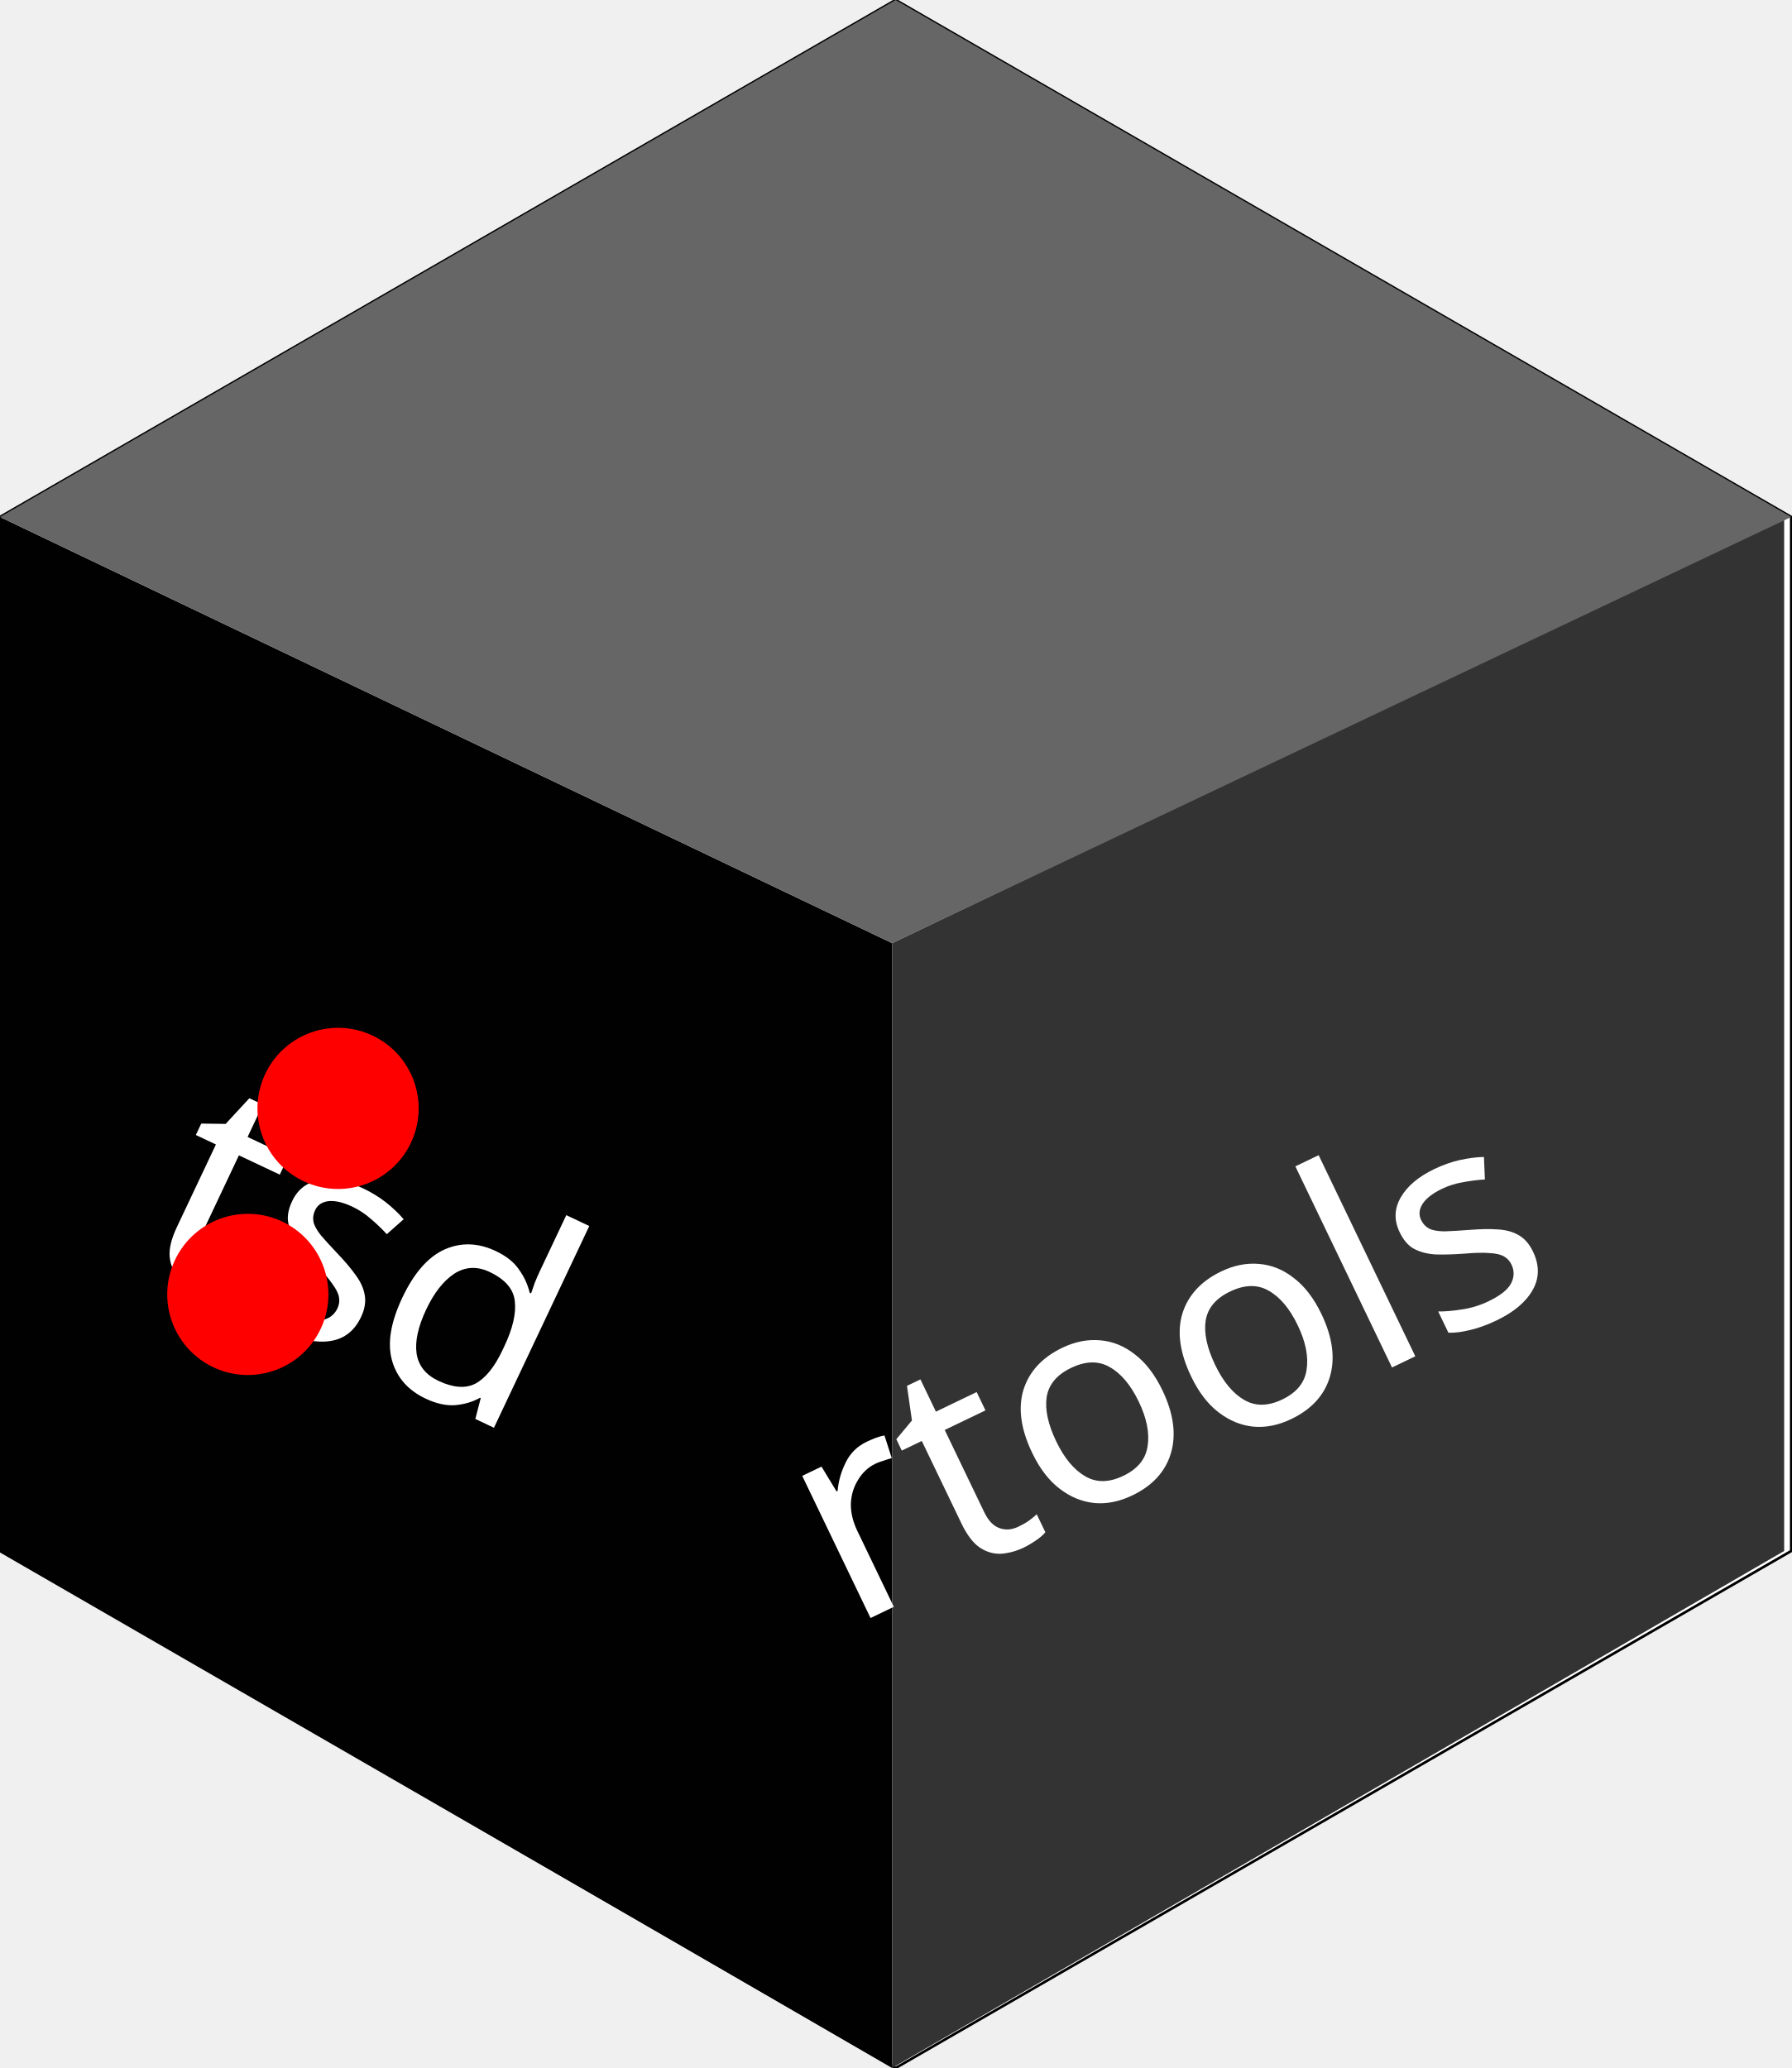
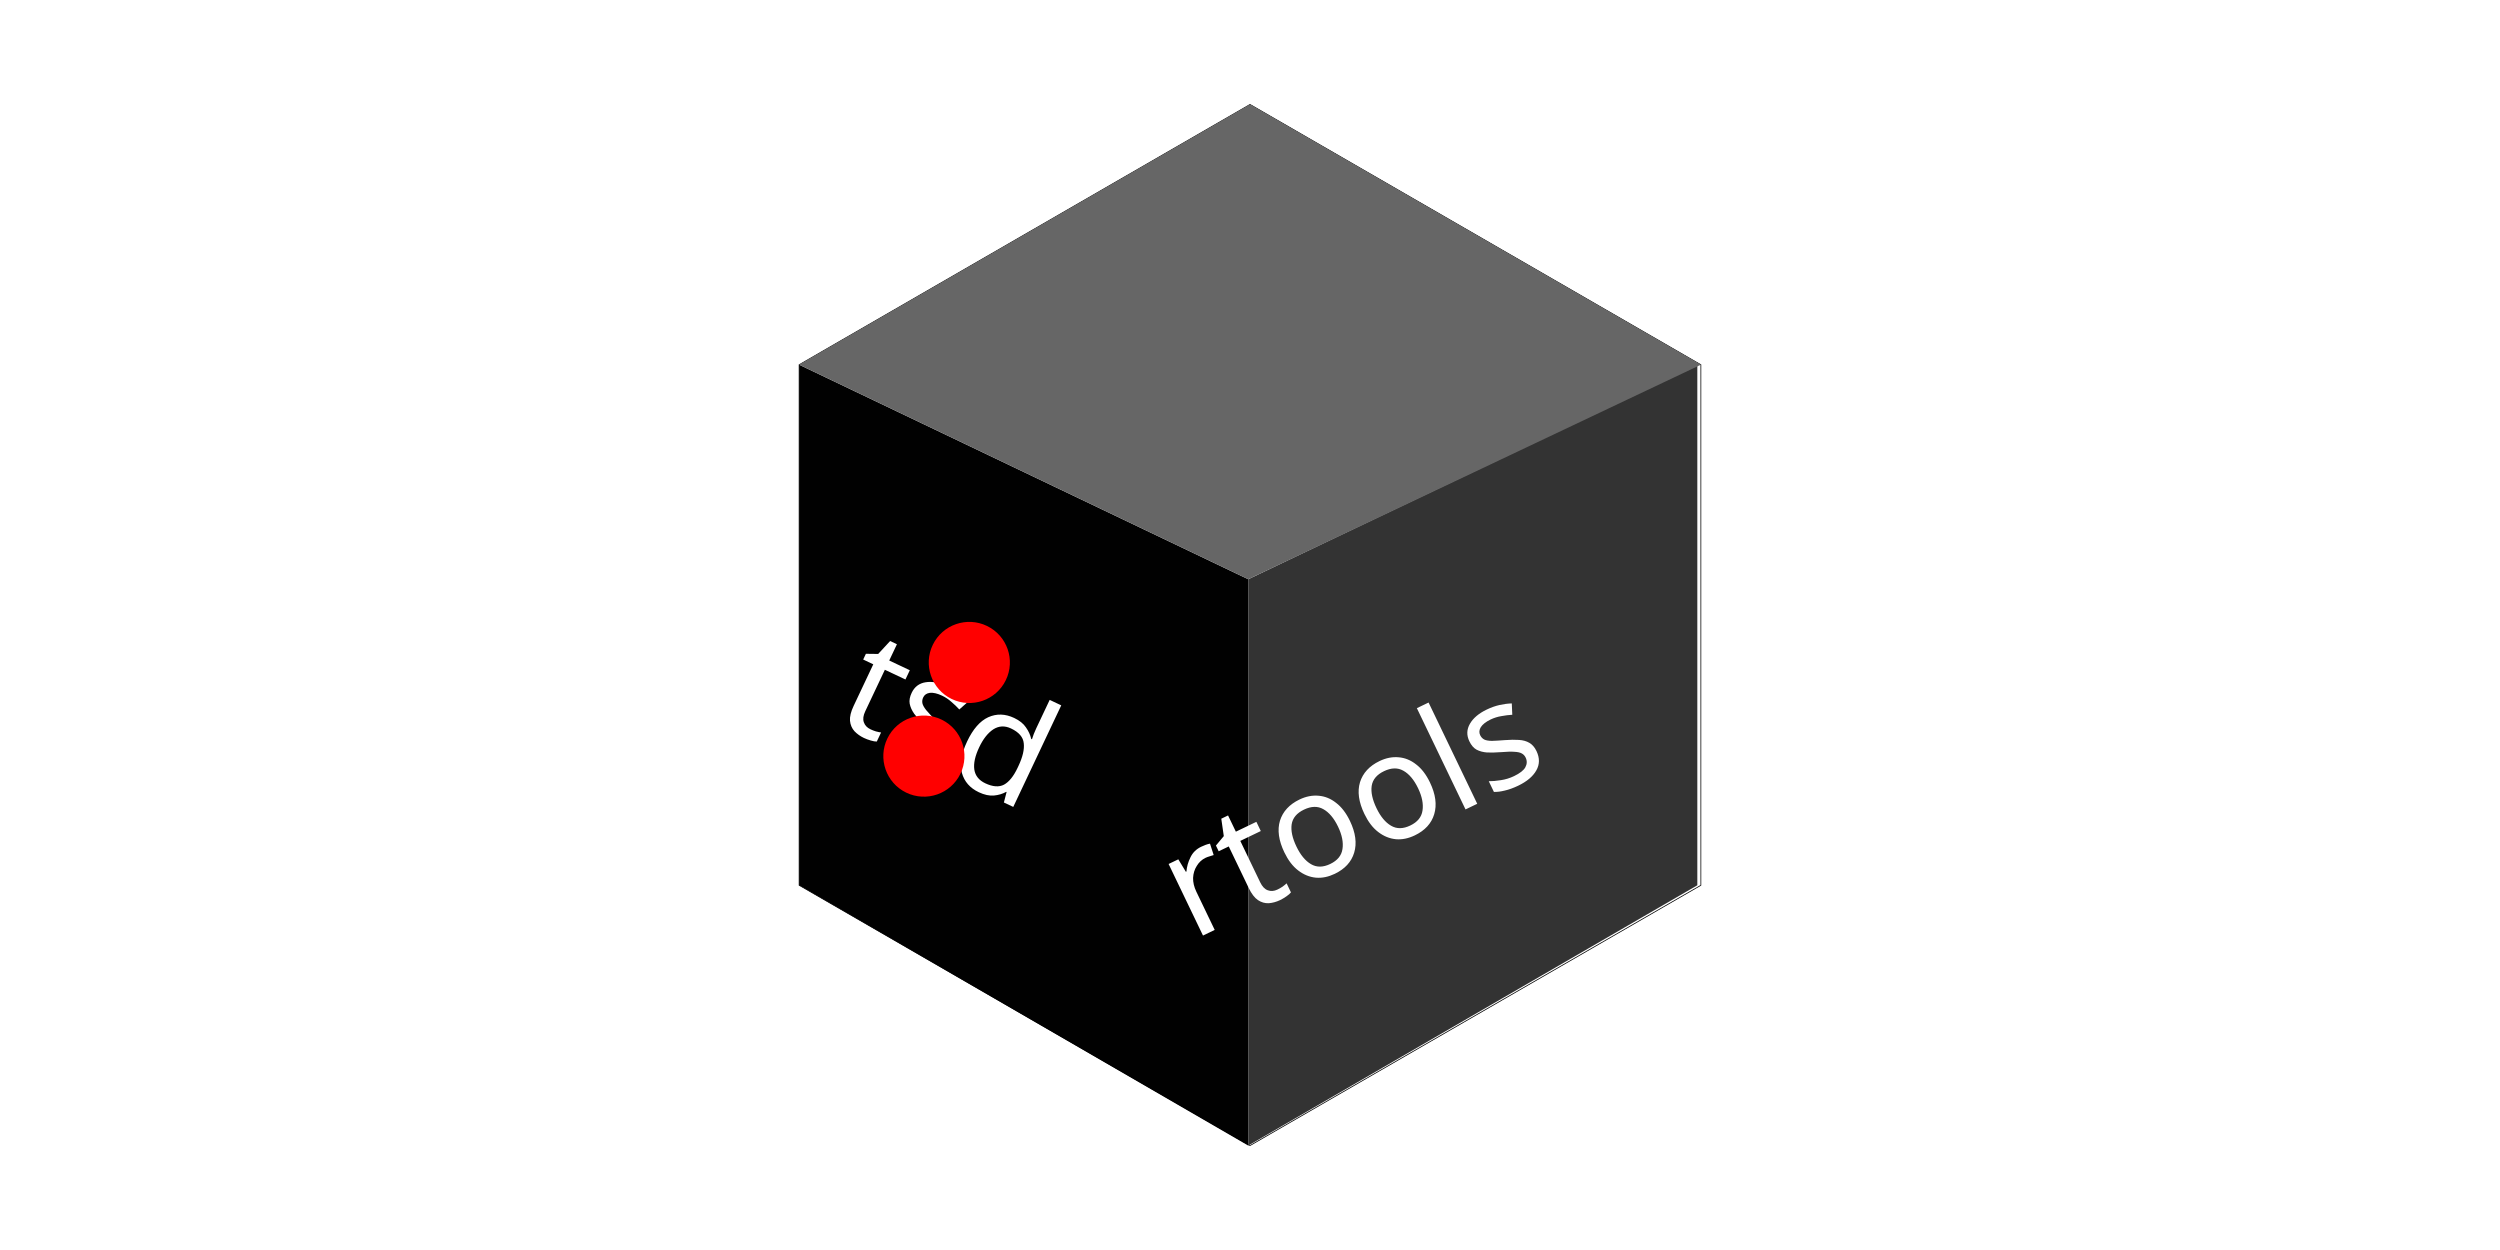
- <svg xmlns="http://www.w3.org/2000/svg" id="svg8" version="1.1" viewBox="0 0 69.098 79.788" height="79.788mm" width="69.098mm">
+ <svg xmlns="http://www.w3.org/2000/svg" width="1280" height="640" viewBox="0 0 338.667 169.333" version="1.1" id="svg8">
  <defs id="defs2" />
-   <g transform="translate(-15.34368,-28.80843)" id="layer1">
-     <path d="M 84.442,88.649 49.893,108.596 15.344,88.649 l 1e-6,-39.894 34.549,-19.947 34.549,19.947 z" id="path815" style="opacity:1;fill:#ffffff;fill-opacity:1;stroke:#000000;stroke-width:0.1;stroke-miterlimit:4;stroke-dasharray:none;stroke-opacity:1" />
-     <path d="M 15.344,48.755 49.757,65.197 V 86.897 108.596 L 15.344,88.649 v -19.947 z" style="opacity:1;fill:#010101;fill-opacity:1;stroke:none;stroke-width:20;stroke-opacity:0.362" id="rect844" />
-     <path id="path895" style="opacity:1;fill:#333333;fill-opacity:1;stroke:none;stroke-width:20;stroke-opacity:1" d="M 84.17,48.755 49.757,65.197 V 86.897 108.596 L 84.17,88.649 v -19.947 z" />
-     <path d="M 49.893,28.808 15.344,48.755 49.757,65.197 84.442,48.755 Z" style="opacity:1;fill:#666666;fill-opacity:0.998;stroke:none;stroke-width:20;stroke-opacity:0.362" id="path897" />
-     <text transform="matrix(0.898128,-0.4315521,0.4346507,0.9045766,0,0)" id="text821" y="103.051" x="26.347" style="font-style:normal;font-variant:normal;font-weight:normal;font-stretch:normal;font-size:11.289px;line-height:1.25;font-family:'Swis721 BT';-inkscape-font-specification:'Swis721 BT';text-align:center;letter-spacing:0px;word-spacing:0px;text-anchor:middle;fill:#ffffff;fill-opacity:1;stroke:none;stroke-width:0.265;stroke-opacity:1" xml:space="preserve">
-       <tspan style="fill:#ffffff;fill-opacity:1;stroke:none;stroke-width:0.265;stroke-opacity:1;" y="103.051" x="26.347" id="tspan819">rtools</tspan>
-     </text>
-     <g transform="rotate(25.03045,37.1662,82.22846)" id="g854">
-       <text transform="matrix(0.996419,0.00450745,-0.00453982,1.003573,0,0)" id="text901" y="84.442" x="38.896" style="font-style:normal;font-variant:normal;font-weight:normal;font-stretch:normal;font-size:11.289px;line-height:1.25;font-family:'Swis721 BT';-inkscape-font-specification:'Swis721 BT';text-align:center;letter-spacing:0px;word-spacing:0px;text-anchor:middle;fill:#ffffff;fill-opacity:1;stroke:none;stroke-width:0.265;stroke-opacity:1" xml:space="preserve">
-         <tspan style="fill:#ffffff;fill-opacity:1;stroke:none;stroke-width:0.265;stroke-opacity:1;" y="84.442" x="38.896" id="tspan899">tsd</tspan>
+   <g id="layer1" transform="translate(60.94185,102.3796)">
+     <rect y="-102.38" x="-60.942" height="169.333" width="338.667" id="rect850" style="opacity:1;fill:#ffffff;fill-opacity:1;stroke:none;stroke-width:20" />
+     <g style="stroke-width:0.566" transform="matrix(1.767864,0,0,1.767704,20.18772,-139.1583)" id="g868">
+       <path d="M 84.442,88.649 49.893,108.596 15.344,88.649 l 1e-6,-39.894 34.549,-19.947 34.549,19.947 z" id="path815" style="opacity:1;fill:#ffffff;fill-opacity:1;stroke:#000000;stroke-width:0.057;stroke-miterlimit:4;stroke-dasharray:none;stroke-opacity:1" />
+       <path d="M 15.344,48.755 49.757,65.197 V 86.897 108.596 L 15.344,88.649 v -19.947 z" style="opacity:1;fill:#010101;fill-opacity:1;stroke:none;stroke-width:11.313;stroke-opacity:0.362" id="rect844" />
+       <path id="path895" style="opacity:1;fill:#333333;fill-opacity:1;stroke:none;stroke-width:11.313;stroke-opacity:1" d="M 84.17,48.755 49.757,65.197 V 86.897 108.596 L 84.17,88.649 v -19.947 z" />
+       <path d="M 49.893,28.808 15.344,48.755 49.757,65.197 84.442,48.755 Z" style="opacity:1;fill:#666666;fill-opacity:0.998;stroke:none;stroke-width:11.313;stroke-opacity:0.362" id="path897" />
+       <text transform="matrix(0.898128,-0.4315521,0.4346507,0.9045766,0,0)" id="text821" y="103.051" x="26.347" style="font-style:normal;font-variant:normal;font-weight:normal;font-stretch:normal;font-size:11.289px;line-height:1.25;font-family:'Swis721 BT';-inkscape-font-specification:'Swis721 BT';text-align:center;letter-spacing:0px;word-spacing:0px;text-anchor:middle;fill:#ffffff;fill-opacity:1;stroke:none;stroke-width:0.15;stroke-opacity:1" xml:space="preserve">
+         <tspan style="fill:#ffffff;fill-opacity:1;stroke:none;stroke-width:0.15;stroke-opacity:1" y="103.051" x="26.347" id="tspan819">rtools</tspan>
      </text>
-       <g transform="matrix(0.7719357,-0.3514314,0.3514314,0.7719357,-21.30265,30.96089)" id="g850" style="stroke-width:1.179">
-         <circle transform="rotate(25.32025)" r="3.665" style="opacity:1;fill:#ff0000;fill-opacity:1;stroke:none;stroke-width:3.537;stroke-miterlimit:4;stroke-dasharray:none;stroke-opacity:1" id="circle853" cx="55.019" cy="52.639" />
-         <circle transform="rotate(25.32025)" r="3.665" cy="62.044" cx="55.019" id="path842" style="opacity:1;fill:#ff0000;fill-opacity:1;stroke:none;stroke-width:3.537;stroke-miterlimit:4;stroke-dasharray:none;stroke-opacity:1" />
+       <g style="stroke-width:0.566" transform="rotate(25.03045,37.1662,82.22846)" id="g854">
+         <text transform="matrix(0.996419,0.00450745,-0.00453982,1.003573,0,0)" id="text901" y="84.442" x="38.896" style="font-style:normal;font-variant:normal;font-weight:normal;font-stretch:normal;font-size:11.289px;line-height:1.25;font-family:'Swis721 BT';-inkscape-font-specification:'Swis721 BT';text-align:center;letter-spacing:0px;word-spacing:0px;text-anchor:middle;fill:#ffffff;fill-opacity:1;stroke:none;stroke-width:0.15;stroke-opacity:1" xml:space="preserve">
+           <tspan style="fill:#ffffff;fill-opacity:1;stroke:none;stroke-width:0.15;stroke-opacity:1" y="84.442" x="38.896" id="tspan899">tsd</tspan>
+         </text>
+         <g transform="matrix(0.7719357,-0.3514314,0.3514314,0.7719357,-21.30265,30.96089)" id="g850" style="stroke-width:0.667">
+           <circle transform="rotate(25.32025)" r="3.665" style="opacity:1;fill:#ff0000;fill-opacity:1;stroke:none;stroke-width:2.001;stroke-miterlimit:4;stroke-dasharray:none;stroke-opacity:1" id="circle853" cx="55.019" cy="52.639" />
+           <circle transform="rotate(25.32025)" r="3.665" cy="62.044" cx="55.019" id="path842" style="opacity:1;fill:#ff0000;fill-opacity:1;stroke:none;stroke-width:2.001;stroke-miterlimit:4;stroke-dasharray:none;stroke-opacity:1" />
+         </g>
      </g>
    </g>
  </g>
</svg>
